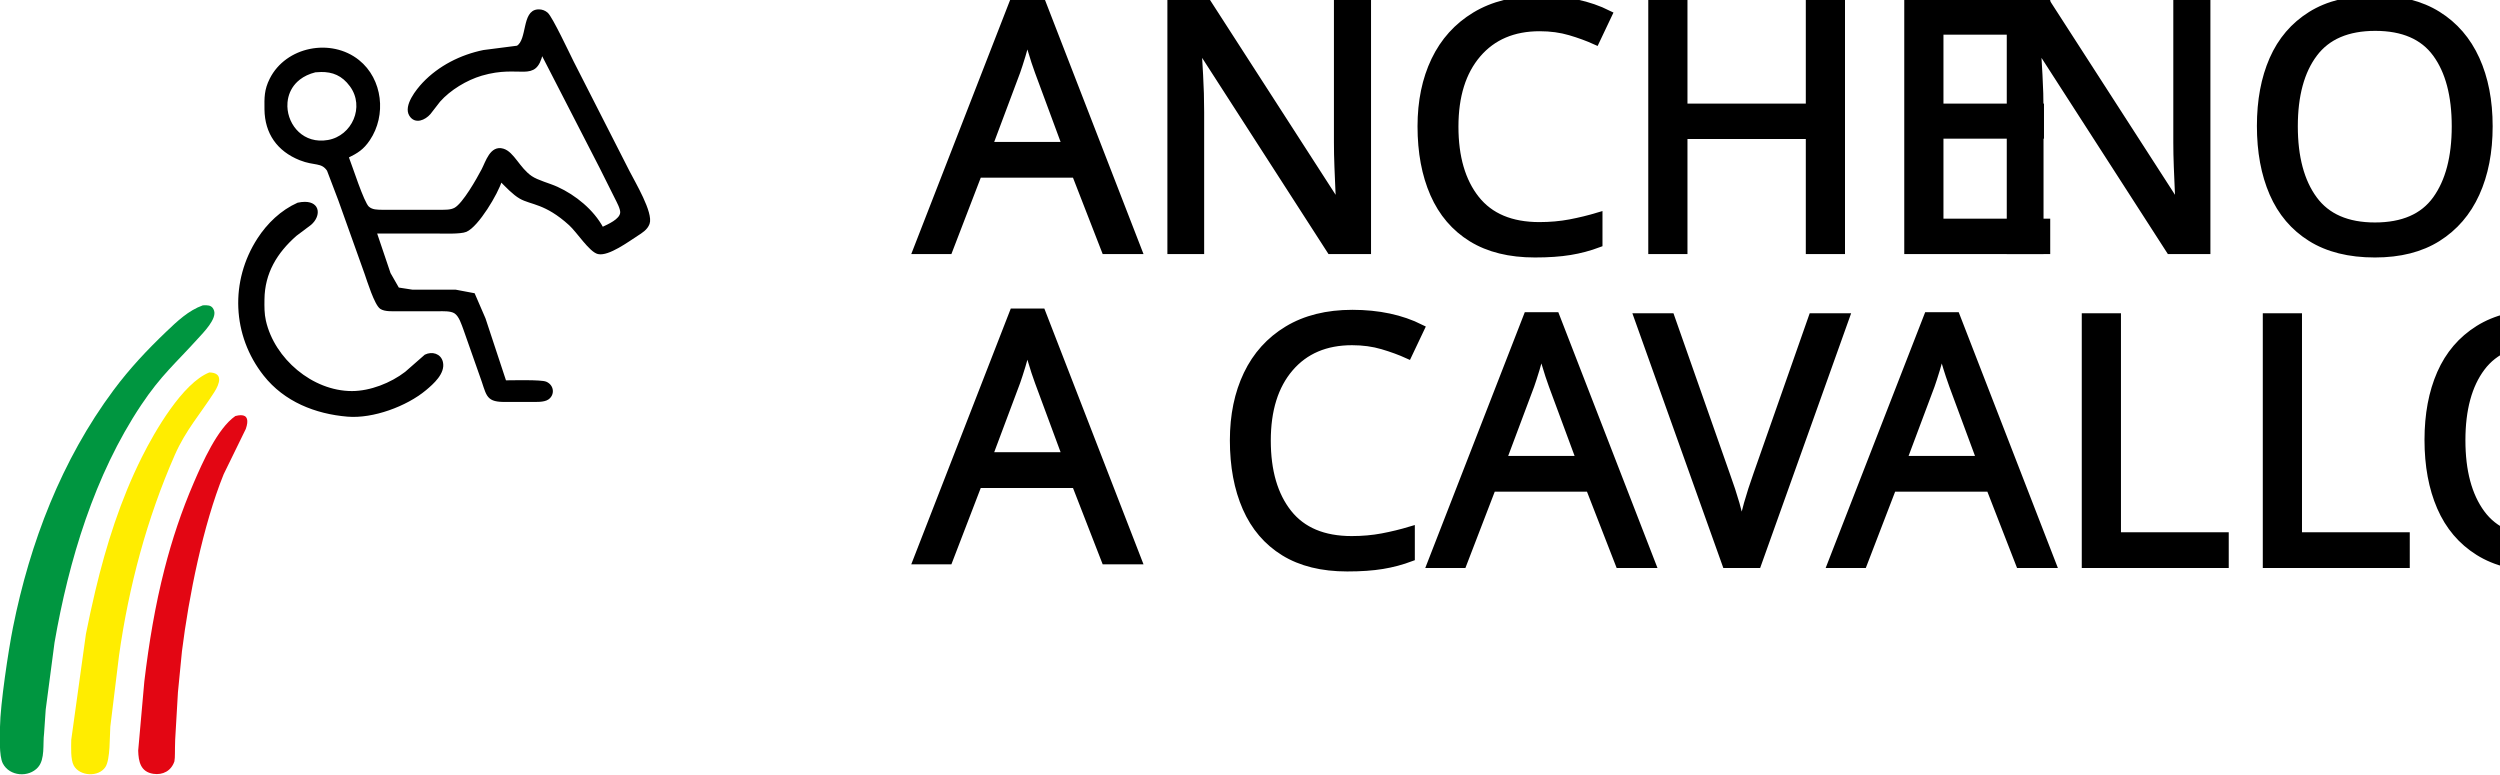
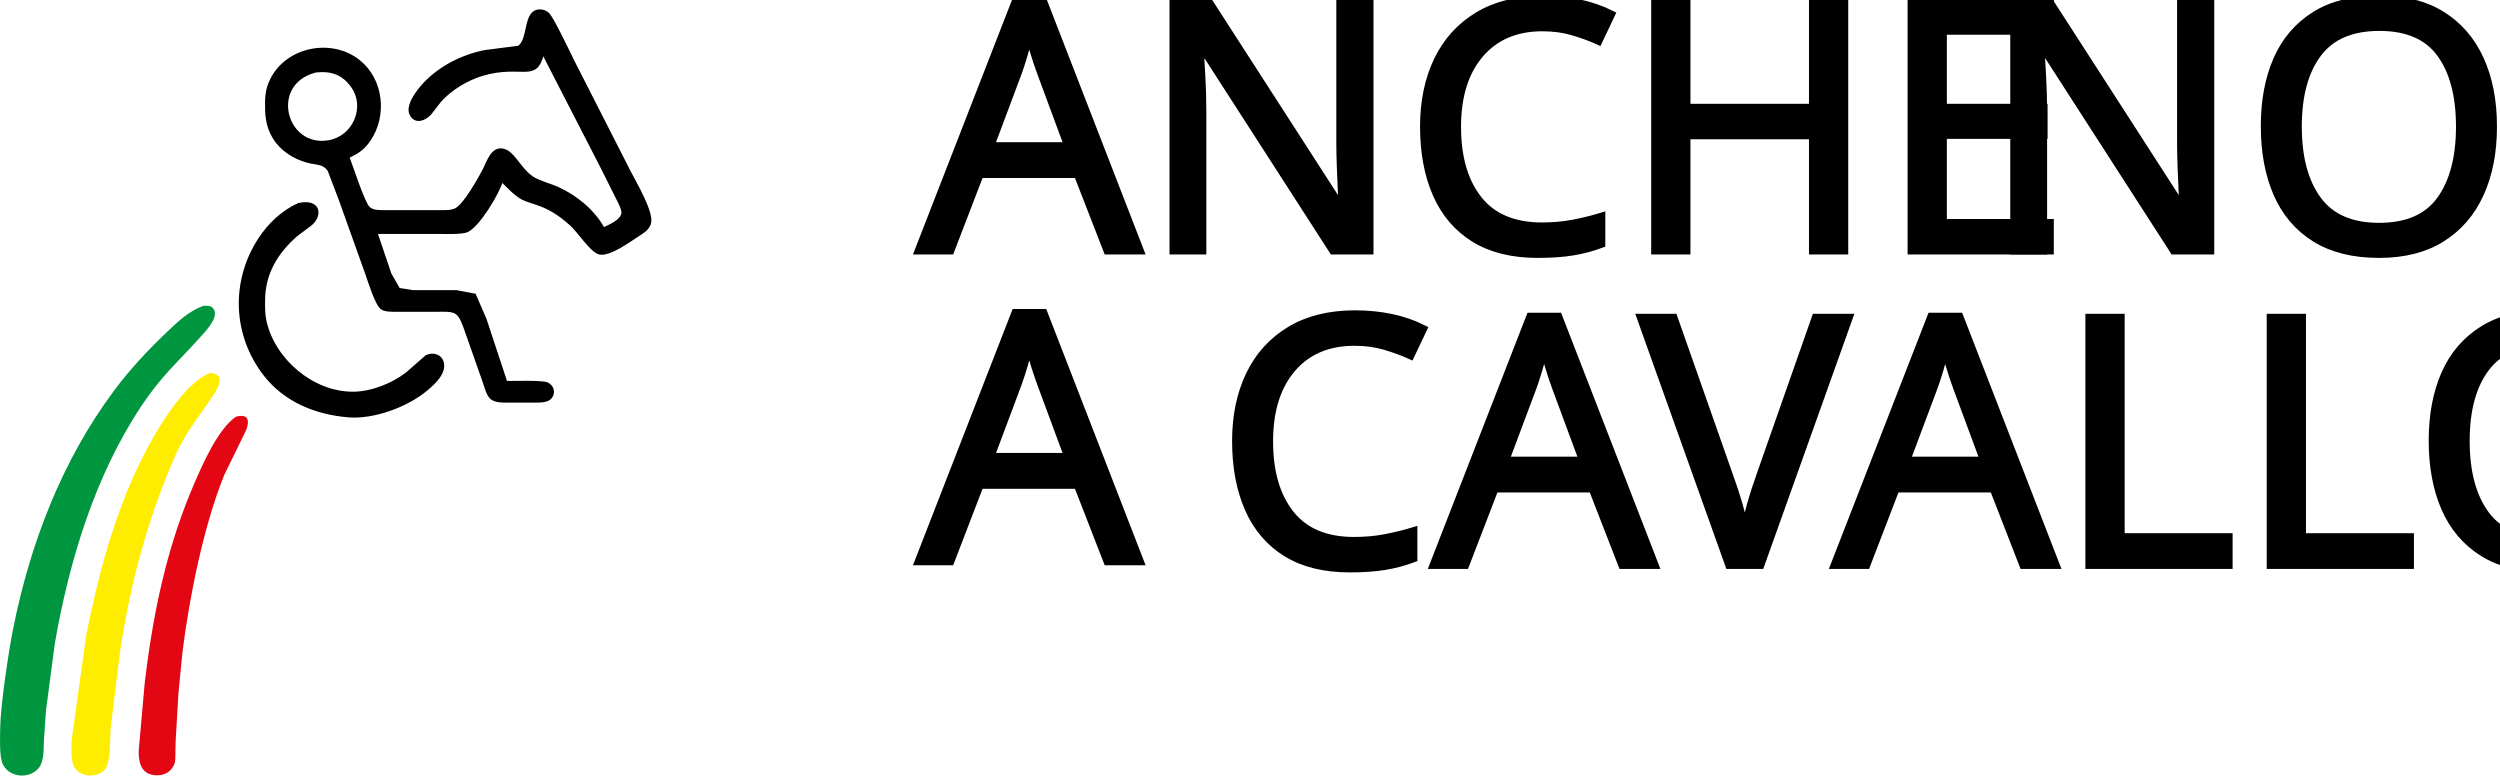
- <svg xmlns="http://www.w3.org/2000/svg" width="408.466mm" height="126.506mm" viewBox="0 0 1158 358.645" version="1.1" id="svg1" xml:space="preserve">
+ <svg xmlns="http://www.w3.org/2000/svg" width="1156.09mm" height="358.644mm" viewBox="0 0 1156.091 358.645" version="1.1" id="svg1" xml:space="preserve">
  <defs id="defs1" />
-   <g id="g2" transform="translate(0,-69.33077)">
-     <g id="g1" style="display:inline;stroke:#000000;stroke-opacity:1;fill:#000000;fill-opacity:1">
+   <g id="g2" transform="translate(0.08818061,-69.33077)">
+     <g id="g1" style="display:inline;fill:#000000;fill-opacity:1;stroke:#000000;stroke-opacity:1">
      <text xml:space="preserve" style="font-style:normal;font-variant:normal;font-weight:normal;font-stretch:normal;font-size:160.02px;font-family:UtahWGLCondensedW10-Bold;-inkscape-font-specification:'UtahWGLCondensedW10-Bold, Normal';font-variant-ligatures:normal;font-variant-caps:normal;font-variant-numeric:normal;font-variant-east-asian:normal;text-align:start;writing-mode:lr-tb;direction:ltr;text-anchor:start;fill:#000000;fill-opacity:1;stroke:#000000;stroke-width:3.75;stroke-opacity:1" x="424.839" y="128.816" id="text1-3">
        <tspan id="tspan1-5" style="font-style:normal;font-variant:normal;font-weight:normal;font-stretch:normal;font-size:160.02px;font-family:UtahWGLCondensedW10-Bold;-inkscape-font-specification:'UtahWGLCondensedW10-Bold, Normal';font-variant-ligatures:normal;font-variant-caps:normal;font-variant-numeric:normal;font-variant-east-asian:normal;fill:#000000;fill-opacity:1;stroke:#000000;stroke-width:3.75;stroke-opacity:1" x="424.839" y="128.816" />
        <tspan style="font-style:normal;font-variant:normal;font-weight:normal;font-stretch:normal;font-size:160.02px;font-family:UtahWGLCondensedW10-Bold;-inkscape-font-specification:'UtahWGLCondensedW10-Bold, Normal';font-variant-ligatures:normal;font-variant-caps:normal;font-variant-numeric:normal;font-variant-east-asian:normal;fill:#000000;fill-opacity:1;stroke:#000000;stroke-width:3.75;stroke-opacity:1" x="424.839" y="328.841" id="tspan2-6">A</tspan>
      </text>
      <text xml:space="preserve" style="font-style:normal;font-variant:normal;font-weight:normal;font-stretch:normal;font-size:160.02px;font-family:UtahWGLCondensedW10-Bold;-inkscape-font-specification:'UtahWGLCondensedW10-Bold, Normal';font-variant-ligatures:normal;font-variant-caps:normal;font-variant-numeric:normal;font-variant-east-asian:normal;text-align:start;writing-mode:lr-tb;direction:ltr;text-anchor:start;fill:#000000;fill-opacity:1;stroke:#000000;stroke-width:3.75;stroke-opacity:1" x="424.839" y="185.126" id="text1-3-6">
        <tspan style="font-style:normal;font-variant:normal;font-weight:normal;font-stretch:normal;font-size:160.02px;font-family:UtahWGLCondensedW10-Bold;-inkscape-font-specification:'UtahWGLCondensedW10-Bold, Normal';font-variant-ligatures:normal;font-variant-caps:normal;font-variant-numeric:normal;font-variant-east-asian:normal;fill:#000000;fill-opacity:1;stroke:#000000;stroke-width:3.75;stroke-opacity:1" x="424.839" y="185.126" id="tspan2-6-3">ANCHE</tspan>
      </text>
      <text xml:space="preserve" style="font-style:normal;font-variant:normal;font-weight:normal;font-stretch:normal;font-size:160.02px;font-family:UtahWGLCondensedW10-Bold;-inkscape-font-specification:'UtahWGLCondensedW10-Bold, Normal';font-variant-ligatures:normal;font-variant-caps:normal;font-variant-numeric:normal;font-variant-east-asian:normal;text-align:start;writing-mode:lr-tb;direction:ltr;text-anchor:start;fill:#000000;fill-opacity:1;stroke:#000000;stroke-width:3.75;stroke-opacity:1" x="415.168" y="186.57" id="text1-3-5" transform="translate(500.7255,-1.443436)">
        <tspan style="font-style:normal;font-variant:normal;font-weight:normal;font-stretch:normal;font-size:160.02px;font-family:UtahWGLCondensedW10-Bold;-inkscape-font-specification:'UtahWGLCondensedW10-Bold, Normal';font-variant-ligatures:normal;font-variant-caps:normal;font-variant-numeric:normal;font-variant-east-asian:normal;fill:#000000;fill-opacity:1;stroke:#000000;stroke-width:3.75;stroke-opacity:1" x="415.168" y="186.57" id="tspan2-6-7">NOI</tspan>
      </text>
      <text xml:space="preserve" style="font-style:normal;font-variant:normal;font-weight:normal;font-stretch:normal;font-size:160.02px;font-family:UtahWGLCondensedW10-Bold;-inkscape-font-specification:'UtahWGLCondensedW10-Bold, Normal';font-variant-ligatures:normal;font-variant-caps:normal;font-variant-numeric:normal;font-variant-east-asian:normal;text-align:start;writing-mode:lr-tb;direction:ltr;text-anchor:start;fill:#000000;fill-opacity:1;stroke:#000000;stroke-width:3.75;stroke-opacity:1" x="415.168" y="186.57" id="text1-3-7" transform="translate(146.6187,143.9898)">
        <tspan style="font-style:normal;font-variant:normal;font-weight:normal;font-stretch:normal;font-size:160.02px;font-family:UtahWGLCondensedW10-Bold;-inkscape-font-specification:'UtahWGLCondensedW10-Bold, Normal';font-variant-ligatures:normal;font-variant-caps:normal;font-variant-numeric:normal;font-variant-east-asian:normal;fill:#000000;fill-opacity:1;stroke:#000000;stroke-width:3.75;stroke-opacity:1" x="415.168" y="186.57" id="tspan2-6-6">CAVALLO</tspan>
      </text>
    </g>
    <g id="g81">
      <path d="m 111.563,261.645 c -0.714,7.7e-4 -1.562,0.129 -2.552,0.396 -8.29,5.72 -15.28,21.649 -19.29,30.959 -5.67,13.141 -10.047,26.372 -13.496,39.808 -4.362,16.992 -7.241,34.312 -9.374,52.193 l -2.841,31.999 c 0.14,5.08 1.081,9.851 6.991,10.761 4.41,0.67 8.329,-1.36 9.789,-5.78 0.37,-2.1 0.151,-4.488 0.352,-10.04 l 1.278,-21.94 1.859,-19 c 3.16,-25.36 9.771,-58.42 19.321,-82 l 10.26,-21 c 1.373,-3.965 0.799,-6.359 -2.297,-6.355 z" style="fill:#e30613;fill-opacity:1;stroke:#000000;stroke-width:0;stroke-dasharray:none" id="path55" />
    </g>
    <g id="g80">
      <path d="m 96.98,241.839 c -12.41,4.9 -25.31,27.32 -31.23,39.16 -9.927,19.861 -16.531,40.723 -21.626,62.119 -1.567,6.581 -2.991,13.213 -4.324,19.881 l -6.799,48.999 c -0.03,3.29 -0.371,9.131 1.169,11.941 2.73,4.98 11.501,5.48 14.661,0.67 2.28,-3.49 1.959,-14.27 2.259,-18.61 l 4.041,-33 c 4.47,-31.87 12.919,-63.56 25.869,-93 5.01,-11.39 11.791,-18.92 18.241,-29 2.52,-3.95 4.299,-8.981 -2.261,-9.161 z" style="fill:#ffed00;fill-opacity:1;stroke:none;stroke-width:0;stroke-dasharray:none;stroke-opacity:1" id="path51" />
    </g>
    <g id="g82">
      <path d="m 95.611,210.734 c -0.521,-0.019 -1.07,0.001 -1.632,0.016 -6.67,2.38 -11.93,7.4 -16.98,12.22 -8.92,8.53 -16.979,17.1 -24.369,27.03 -24.08,32.36 -38.76,70.66 -46.63,110 -2.12,10.6 -5.881,35.71 -6.001,46 -0.05,4.24 -0.509,13.441 1.311,16.961 3.14,6.04 12.009,6.599 16.259,1.809 3.39,-3.81 2.191,-10.74 2.851,-15.77 l 0.75,-11.001 4.08,-31 c 6.6,-38.03 18.529,-77.66 40.099,-110 9.26,-13.88 15.92,-19.3 26.48,-31 2.44,-2.69 8.61,-8.899 7.33,-12.769 -0.675,-2.018 -1.986,-2.438 -3.548,-2.496 z" style="fill:#009640;fill-opacity:1;stroke:none;stroke-width:1.417;stroke-dasharray:none" id="path40" />
    </g>
    <g id="g83" style="fill:#000000;fill-opacity:1">
      <path d="m 141.276,163.329 c -0.955,-0.007 -2.045,0.11 -3.276,0.372 -7.55,3.38 -13.831,9.4 -18.301,16.3 -12.7,19.6 -11.73,44.589 2.82,62.999 9.45,11.97 23.65,17.58 38.48,18.83 11.68,0.98 27.11,-4.729 36,-12.149 3.4,-2.84 8.829,-7.59 7.669,-12.57 -0.83,-3.56 -4.58,-4.561 -7.63,-3.071 l -9.049,7.92 c -6.76,5.21 -16.39,9.01 -24.99,9.01 -18.48,0 -36.29,-15.139 -40.32,-32.969 -0.77,-3.38 -0.72,-6.56 -0.68,-10 0.14,-12.32 5.9,-21.831 15,-29.821 l 6.77,-5.079 c 4.279,-3.684 4.193,-9.726 -2.493,-9.772 z" style="fill:#000000;fill-opacity:1;stroke:#000000;stroke-opacity:1" id="path39" />
-       <path d="m 249.684,74.173 c -0.196,-0.003 -0.393,0.003 -0.593,0.018 -6.91,0.5 -4.311,13.509 -9.391,16.789 l -15.699,2.02 c -10.44,2.13 -20.55,7.211 -27.91,15.011 -2.79,2.97 -8.771,10.35 -6.051,14.68 2.36,3.76 6.66,1.781 8.95,-0.839 l 4.47,-5.76 c 4.83,-5.48 12.541,-10.11 19.541,-12.18 18.31,-5.39 24.73,3.701 28,-9.909 l 27.251,52.999 7,14.001 c 0.85,1.73 2.69,4.989 2.52,6.899 -0.32,3.42 -6.05,5.791 -8.77,7.101 -4.36,-8.13 -12.651,-14.891 -21.001,-18.691 -3.64,-1.66 -9,-2.969 -11.99,-5.009 -5.73,-3.92 -8.28,-11.25 -13.02,-12.64 -5.57,-1.64 -7.56,5.69 -9.47,9.34 -2.29,4.35 -8.7,15.74 -12.69,17.98 -2.03,1.13 -4.58,1 -6.83,1.02 h -27 c -2.3,-0.05 -4.65,0.03 -6.49,-1.6 -2.41,-2.13 -7.809,-19.119 -9.509,-23.399 4.46,-2.19 7.04,-3.781 9.89,-8.011 7.62,-11.29 5.89,-27.8 -4.93,-36.46 -12.66,-10.14 -33.261,-6.149 -40.581,8.471 -2.53,5.05 -2.439,8.54 -2.379,14 0.13,10.97 5.77,18.98 16,23.07 6.79,2.72 10.01,0.839 12.92,5.079 l 5.27,13.85 12.151,34 c 1.16,3.31 4.569,14.311 7.079,15.981 1.87,1.24 5.37,1.02 7.58,1.02 h 19 c 2.28,0 5.761,-0.21 7.731,1.02 2.36,1.48 3.5,5.45 4.46,7.98 l 7.39,21 c 3.28,8.79 2.481,11.86 10.421,12 h 12.999 c 2.17,0 5.86,0.21 7.69,-1.02 2.79,-1.88 2.491,-5.929 -0.839,-7.379 -2.24,-0.98 -15.491,-0.601 -18.851,-0.601 l -9.58,-29 -4.93,-11.399 -8.49,-1.6 h -20.001 l -6.59,-1.021 -3.989,-6.979 L 174.001,177 h 28 c 3.17,0 11.26,0.35 13.83,-0.74 5.43,-2.3 14.489,-17.51 16.169,-23.26 2.59,2.58 5.861,6.12 9.001,7.91 5.11,2.93 11.68,2.131 22.96,12.381 3.65,3.31 9.39,12.369 13.13,13.239 4.66,1.07 13.91,-5.77 17.91,-8.34 2.14,-1.38 4.46,-2.76 5.39,-5.28 1.8,-4.88 -6.671,-19.039 -9.151,-23.909 L 265.25,98 c -1.87,-3.73 -9.79,-20.56 -11.88,-22.4 -1.059,-0.927 -2.316,-1.403 -3.686,-1.427 z m -101.173,28.004 c 5.693,-0.092 10.234,1.733 13.979,6.843 7.2,9.8 1.02,23.63 -10.49,25.65 -11.596,2.035 -19.125,-6.905 -19.384,-16.017 -0.019,-0.657 4.9e-4,-1.316 0.059,-1.97 0.041,-0.46 0.102,-0.919 0.182,-1.374 0.546,-3.12 2.016,-6.101 4.542,-8.491 0.384,-0.364 0.792,-0.714 1.226,-1.049 1.943,-1.5 4.388,-2.693 7.375,-3.437 0.861,-0.087 1.698,-0.141 2.511,-0.154 z" style="fill:#000000;stroke:#000000;fill-opacity:1;stroke-opacity:1" id="path7" />
+       <path d="m 249.684,74.173 c -0.196,-0.003 -0.393,0.003 -0.593,0.018 -6.91,0.5 -4.311,13.509 -9.391,16.789 l -15.699,2.02 c -10.44,2.13 -20.55,7.211 -27.91,15.011 -2.79,2.97 -8.771,10.35 -6.051,14.68 2.36,3.76 6.66,1.781 8.95,-0.839 l 4.47,-5.76 c 4.83,-5.48 12.541,-10.11 19.541,-12.18 18.31,-5.39 24.73,3.701 28,-9.909 l 27.251,52.999 7,14.001 c 0.85,1.73 2.69,4.989 2.52,6.899 -0.32,3.42 -6.05,5.791 -8.77,7.101 -4.36,-8.13 -12.651,-14.891 -21.001,-18.691 -3.64,-1.66 -9,-2.969 -11.99,-5.009 -5.73,-3.92 -8.28,-11.25 -13.02,-12.64 -5.57,-1.64 -7.56,5.69 -9.47,9.34 -2.29,4.35 -8.7,15.74 -12.69,17.98 -2.03,1.13 -4.58,1 -6.83,1.02 h -27 c -2.3,-0.05 -4.65,0.03 -6.49,-1.6 -2.41,-2.13 -7.809,-19.119 -9.509,-23.399 4.46,-2.19 7.04,-3.781 9.89,-8.011 7.62,-11.29 5.89,-27.8 -4.93,-36.46 -12.66,-10.14 -33.261,-6.149 -40.581,8.471 -2.53,5.05 -2.439,8.54 -2.379,14 0.13,10.97 5.77,18.98 16,23.07 6.79,2.72 10.01,0.839 12.92,5.079 l 5.27,13.85 12.151,34 c 1.16,3.31 4.569,14.311 7.079,15.981 1.87,1.24 5.37,1.02 7.58,1.02 h 19 c 2.28,0 5.761,-0.21 7.731,1.02 2.36,1.48 3.5,5.45 4.46,7.98 l 7.39,21 c 3.28,8.79 2.481,11.86 10.421,12 h 12.999 c 2.17,0 5.86,0.21 7.69,-1.02 2.79,-1.88 2.491,-5.929 -0.839,-7.379 -2.24,-0.98 -15.491,-0.601 -18.851,-0.601 l -9.58,-29 -4.93,-11.399 -8.49,-1.6 h -20.001 l -6.59,-1.021 -3.989,-6.979 L 174.001,177 h 28 c 3.17,0 11.26,0.35 13.83,-0.74 5.43,-2.3 14.489,-17.51 16.169,-23.26 2.59,2.58 5.861,6.12 9.001,7.91 5.11,2.93 11.68,2.131 22.96,12.381 3.65,3.31 9.39,12.369 13.13,13.239 4.66,1.07 13.91,-5.77 17.91,-8.34 2.14,-1.38 4.46,-2.76 5.39,-5.28 1.8,-4.88 -6.671,-19.039 -9.151,-23.909 L 265.25,98 c -1.87,-3.73 -9.79,-20.56 -11.88,-22.4 -1.059,-0.927 -2.316,-1.403 -3.686,-1.427 z m -101.173,28.004 c 5.693,-0.092 10.234,1.733 13.979,6.843 7.2,9.8 1.02,23.63 -10.49,25.65 -11.596,2.035 -19.125,-6.905 -19.384,-16.017 -0.019,-0.657 4.9e-4,-1.316 0.059,-1.97 0.041,-0.46 0.102,-0.919 0.182,-1.374 0.546,-3.12 2.016,-6.101 4.542,-8.491 0.384,-0.364 0.792,-0.714 1.226,-1.049 1.943,-1.5 4.388,-2.693 7.375,-3.437 0.861,-0.087 1.698,-0.141 2.511,-0.154 z" style="fill:#000000;fill-opacity:1;stroke:#000000;stroke-opacity:1" id="path7" />
    </g>
  </g>
</svg>
